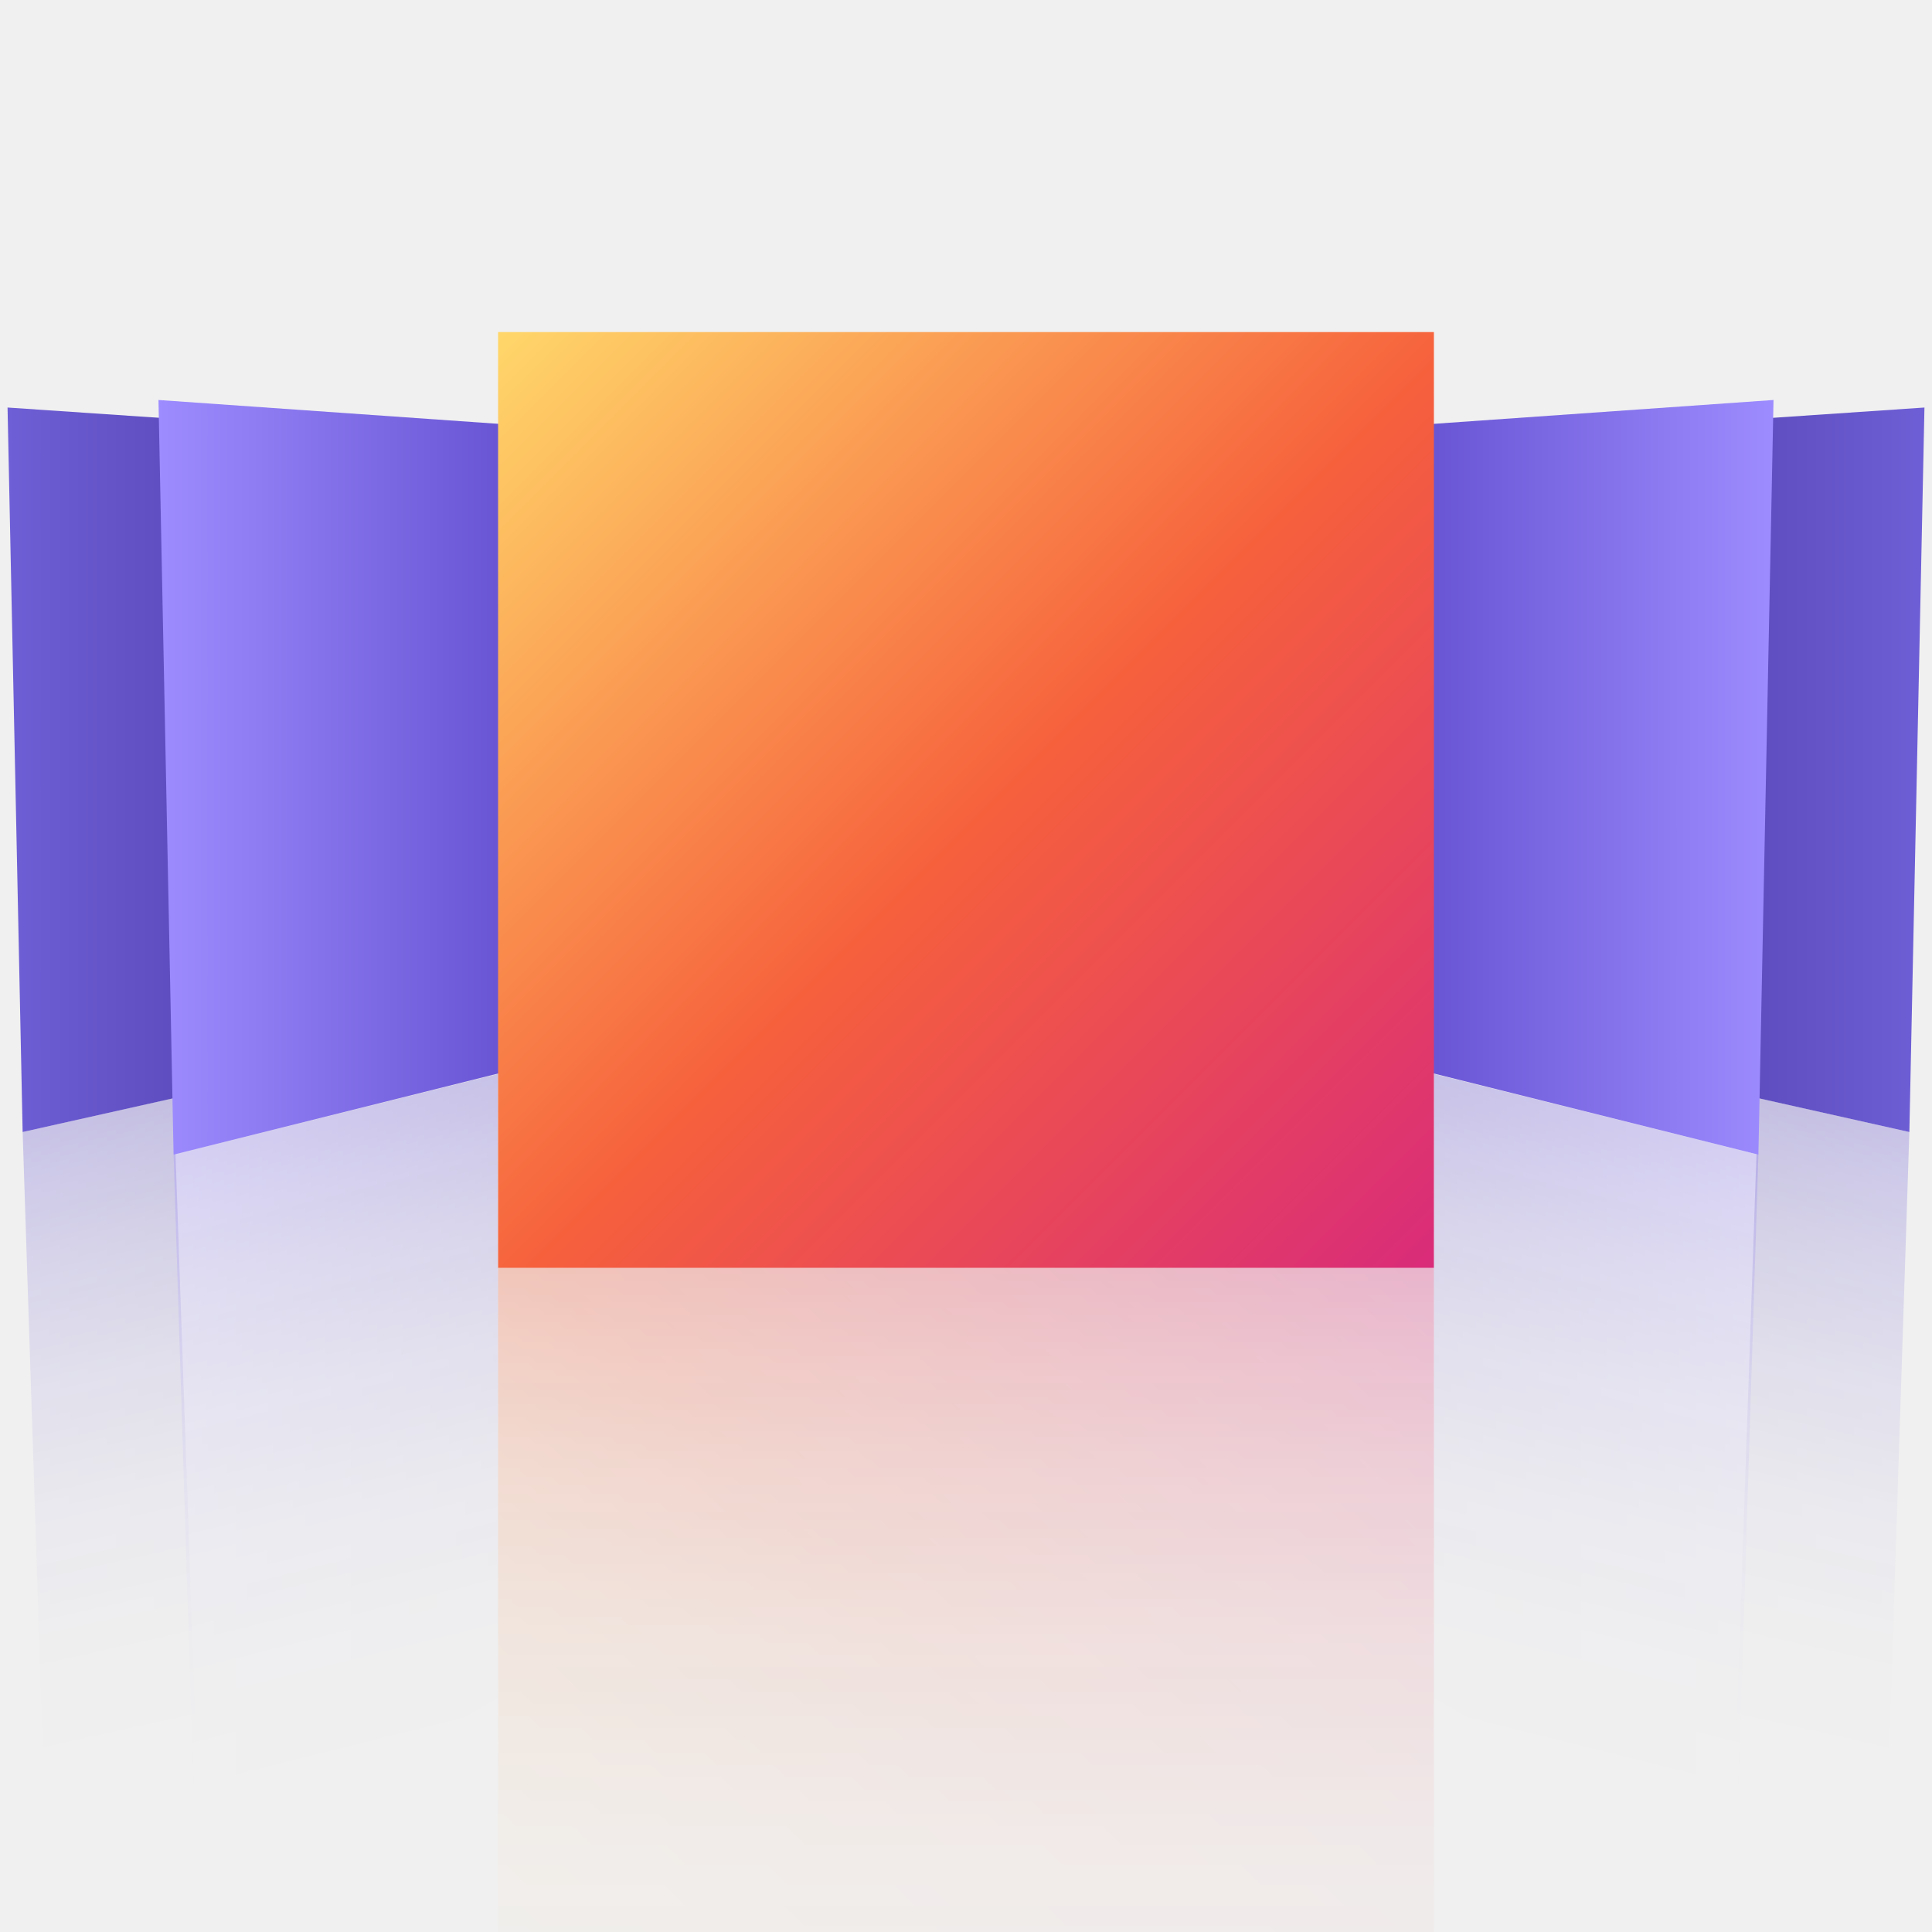
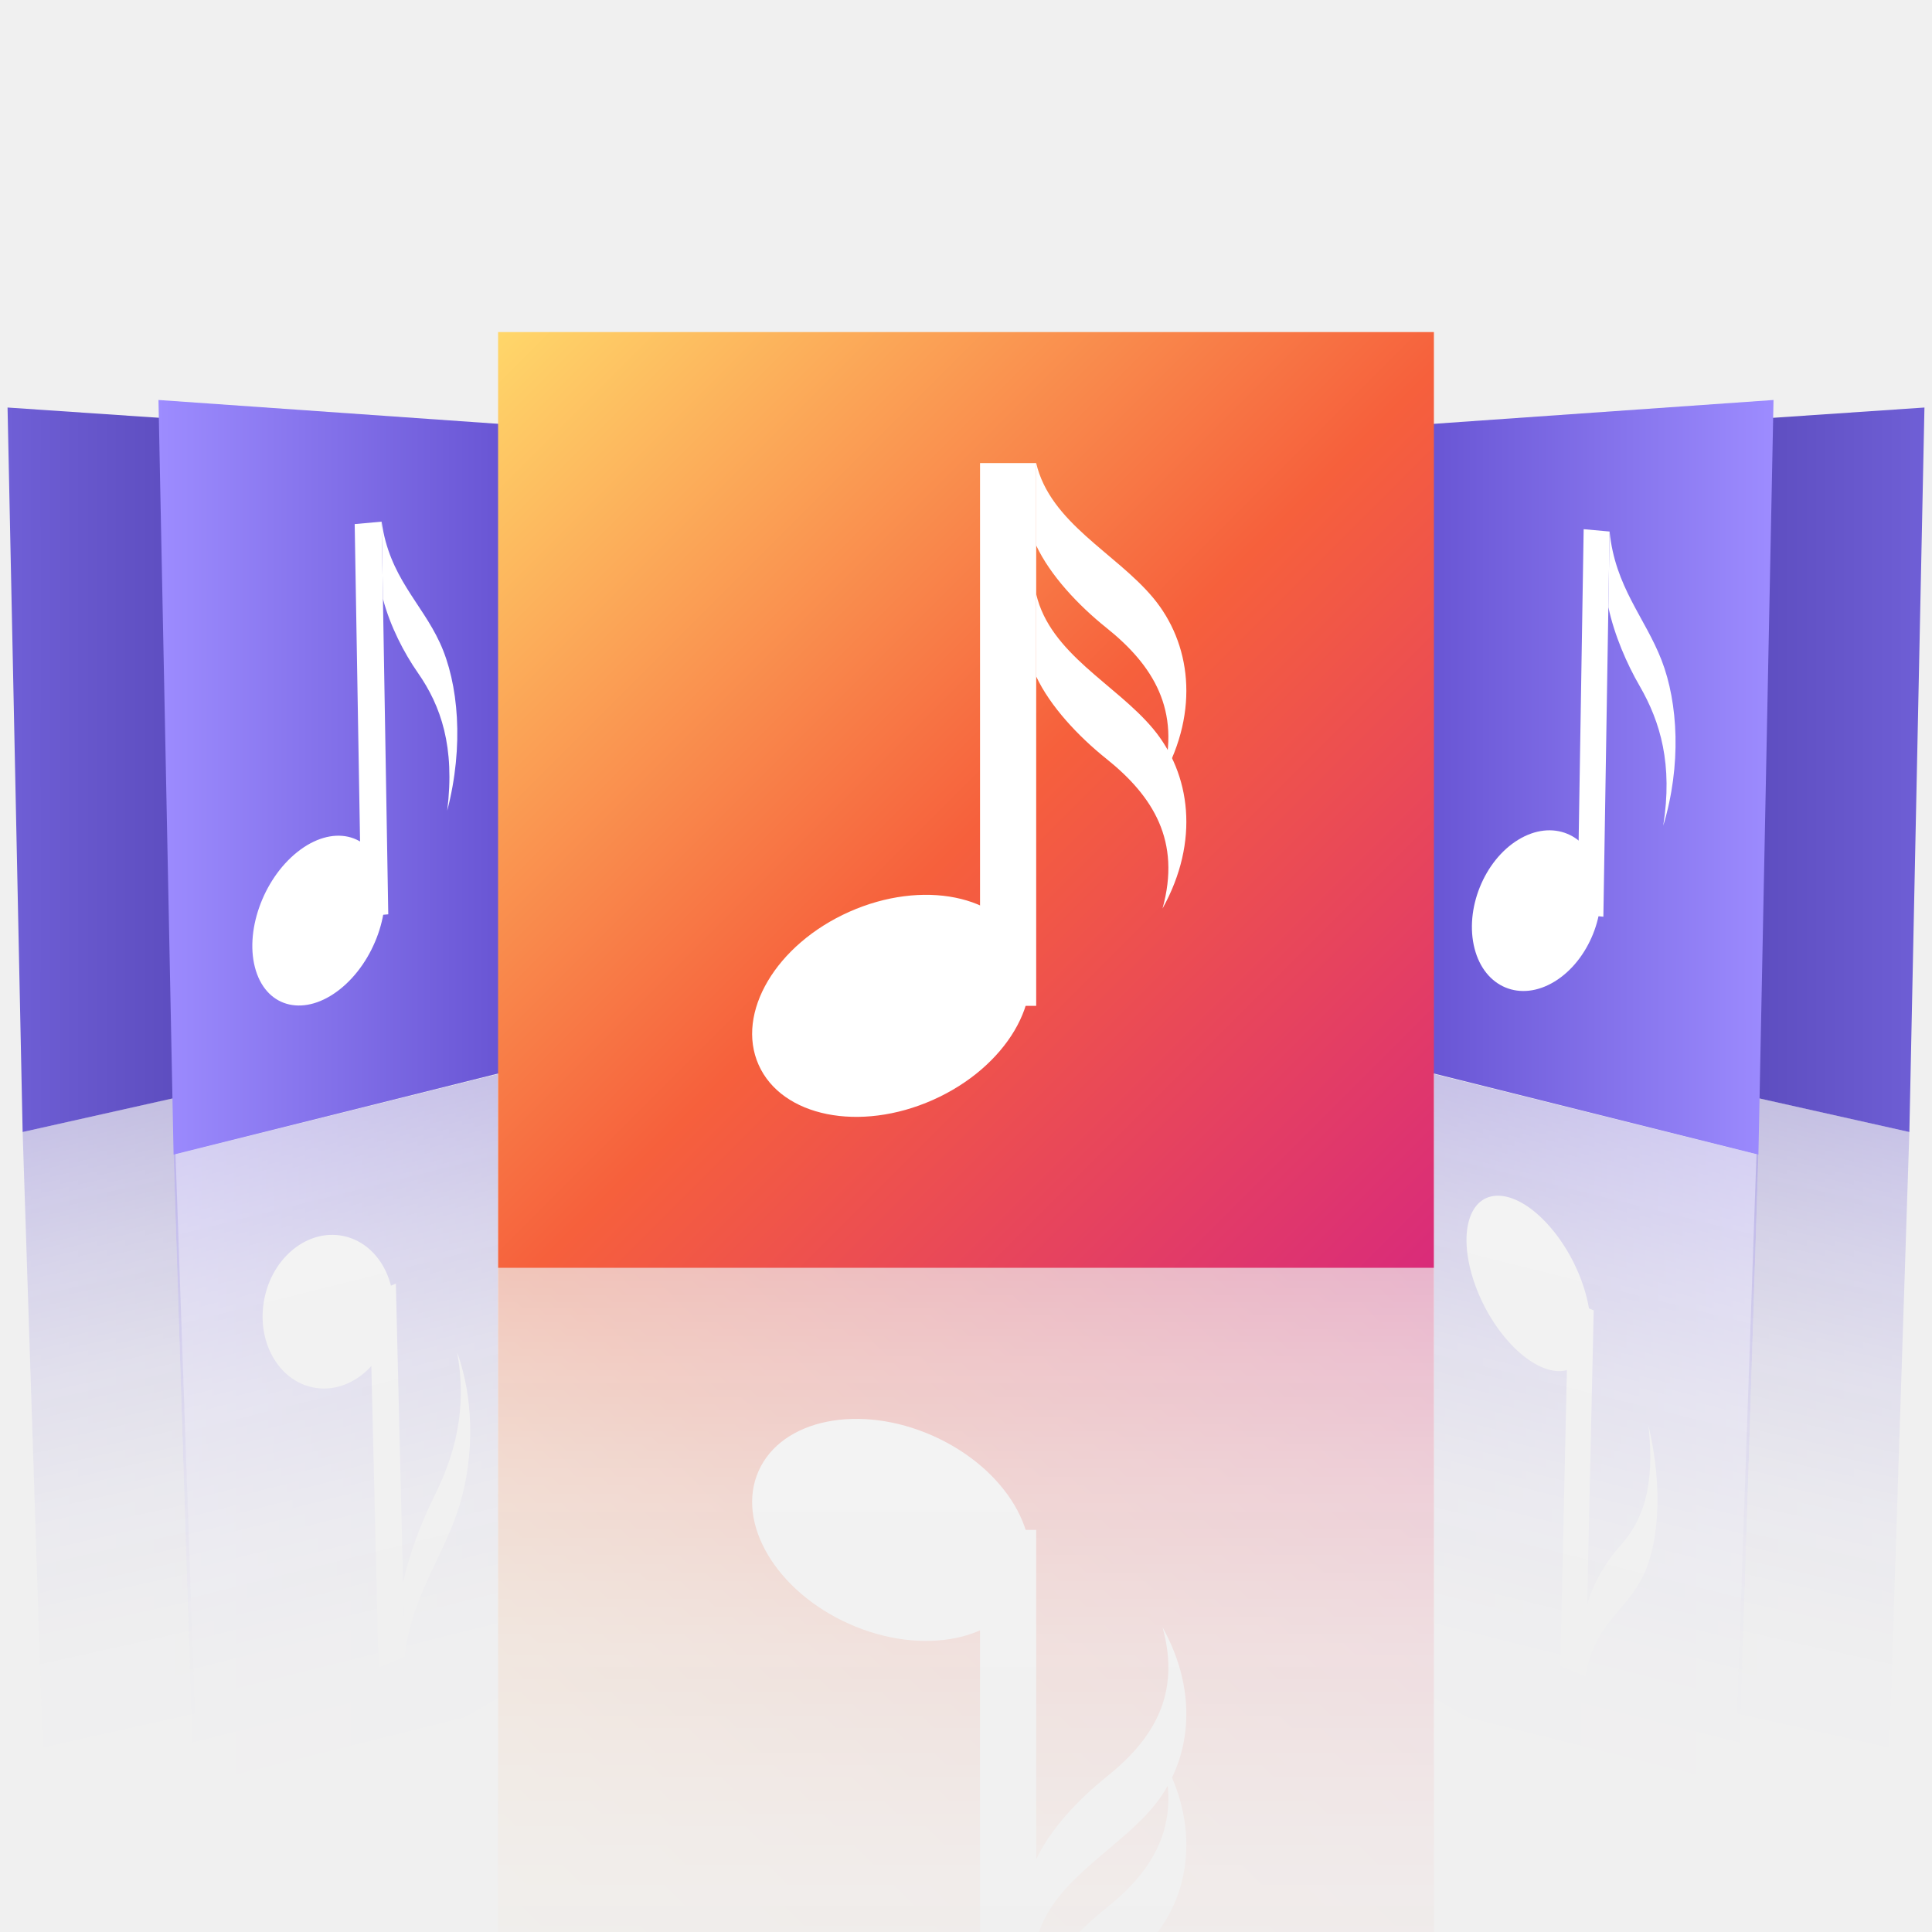
<svg xmlns="http://www.w3.org/2000/svg" viewBox="0 0 256 256">
  <defs>
    <linearGradient id="cover" x1="0" y1="0" x2="1" y2="1">
      <stop offset="0" stop-color="#ffd76a" />
      <stop offset="0.52" stop-color="#f6603c" />
      <stop offset="1" stop-color="#d92b7a" />
    </linearGradient>
    <linearGradient id="cover-mirrored" href="#cover" x1="0" y1="1" x2="1" y2="0" />
    <linearGradient id="near" x1="0" y1="0" x2="1" y2="0" gradientUnits="userSpaceOnUse">
      <stop offset="0" stop-color="#9d8cff" />
      <stop offset="1" stop-color="#5a46c8" />
    </linearGradient>
    <linearGradient id="near-left" href="#near" x1="21" x2="79" />
    <linearGradient id="near-right" href="#near" x1="235" x2="177" />
    <linearGradient id="far" x1="0" y1="0" x2="1" y2="0" gradientUnits="userSpaceOnUse">
      <stop offset="0" stop-color="#6f5fd6" />
      <stop offset="1" stop-color="#3f2f99" />
    </linearGradient>
    <linearGradient id="far-left" href="#far" x1="1" x2="61" />
    <linearGradient id="far-right" href="#far" x1="255" x2="195" />
+     <path id="flag" d="M0,0 C1.5,8 8.5,12 12.5,18 C16.5,24 17.5,33 13.5,42 C15.5,33 12.5,27 7.5,22 C4.5,19 1.5,15 0,11 Z" />
+     <ellipse id="notehead" cx="42" cy="72" rx="15.5" ry="11" transform="rotate(-24 42 72)" />
+     <g id="eighth" fill="#ffffff">
+       <use href="#notehead" />
+       <rect x="51.5" y="16" width="6" height="56" />
+       <use href="#flag" transform="translate(57.5 16)" />
+     </g>
+     <g id="sixteenth" fill="#ffffff">
+       <use href="#notehead" />
+       <rect x="51.5" y="14" width="6" height="58" />
+       <use href="#flag" transform="translate(57.5 14) scale(1 0.8)" />
+       <use href="#flag" transform="translate(57.5 28) scale(1 0.8)" />
+     </g>
+     <clipPath id="near-left-shown">
+       <polygon points="23,141 66,130.3 66,213 26,236" />
+     </clipPath>
+     <clipPath id="near-right-shown">
+       <polygon points="233,141 190,130.3 190,213 230,236" />
+     </clipPath>
    <linearGradient id="fade" gradientUnits="userSpaceOnUse">
      <stop offset="0" stop-color="#ffffff" stop-opacity="0.3" />
      <stop offset="0.2" stop-color="#ffffff" stop-opacity="0.192" />
      <stop offset="0.4" stop-color="#ffffff" stop-opacity="0.108" />
      <stop offset="0.6" stop-color="#ffffff" stop-opacity="0.048" />
      <stop offset="0.8" stop-color="#ffffff" stop-opacity="0.012" />
      <stop offset="1" stop-color="#ffffff" stop-opacity="0" />
    </linearGradient>
    <linearGradient id="fade-far-left" href="#fade" x1="32" y1="131.5" x2="50.1" y2="212.4" />
    <linearGradient id="fade-near-left" href="#fade" x1="51" y1="134" x2="71.5" y2="215.9" />
    <linearGradient id="fade-middle" href="#fade" x1="0" y1="156" x2="0" y2="280" />
    <linearGradient id="fade-near-right" href="#fade" x1="205" y1="134" x2="184.5" y2="215.9" />
    <linearGradient id="fade-far-right" href="#fade" x1="224" y1="131.5" x2="205.9" y2="212.4" />
    <mask id="far-left-reflection" maskUnits="userSpaceOnUse" x="0" y="0" width="256" height="300">
      <rect width="256" height="300" fill="url(#fade-far-left)" />
    </mask>
    <mask id="near-left-reflection" maskUnits="userSpaceOnUse" x="0" y="0" width="256" height="300">
      <rect width="256" height="300" fill="url(#fade-near-left)" />
    </mask>
    <mask id="middle-reflection" maskUnits="userSpaceOnUse" x="0" y="0" width="256" height="300">
      <rect width="256" height="300" fill="url(#fade-middle)" />
    </mask>
    <mask id="near-right-reflection" maskUnits="userSpaceOnUse" x="0" y="0" width="256" height="300">
      <rect width="256" height="300" fill="url(#fade-near-right)" />
    </mask>
    <mask id="far-right-reflection" maskUnits="userSpaceOnUse" x="0" y="0" width="256" height="300">
      <rect width="256" height="300" fill="url(#fade-far-right)" />
    </mask>
  </defs>
  <g transform="translate(0 12)">
    <polygon points="3,138 23,133.5 26,220 6,230" fill="url(#far-left)" mask="url(#far-left-reflection)" />
-     <polygon points="23,141 66,130.3 66,213 26,236" fill="url(#near-left)" mask="url(#near-left-reflection)" />
-     <rect x="66" y="156" width="124" height="124" fill="url(#cover-mirrored)" mask="url(#middle-reflection)" />
-     <polygon points="233,141 190,130.3 190,213 230,236" fill="url(#near-right)" mask="url(#near-right-reflection)" />
+     <g clip-path="url(#near-left-shown)" mask="url(#near-left-reflection)">
+       <rect width="256" height="256" fill="url(#near-left)" />
+       <use href="#eighth" transform="matrix(0.5796 -0.2399 -0.0213 -0.8829 20.66 235.45)" />
+     </g>
+     <g mask="url(#middle-reflection)">
+       <rect x="66" y="156" width="124" height="124" fill="url(#cover-mirrored)" />
+       <use href="#sixteenth" transform="matrix(1.24 0 0 -1.24 66 280)" />
+     </g>
+     <g clip-path="url(#near-right-shown)" mask="url(#near-right-reflection)">
+       <rect width="256" height="256" fill="url(#near-right)" />
+       <use href="#eighth" transform="matrix(0.5571 0.2305 0.0193 -0.8663 177.75 210.75)" />
+     </g>
    <polygon points="253,138 233,133.5 230,220 250,230" fill="url(#far-right)" mask="url(#far-right-reflection)" />
    <polygon points="1,42 60,46 61,125 3,138" fill="url(#far-left)" />
    <polygon points="196,46 255,42 253,138 195,125" fill="url(#far-right)" />
    <polygon points="21,41 78,45 79,127 23,141" fill="url(#near-left)" />
+     <use href="#eighth" transform="matrix(0.5949 -0.0538 0.0157 0.9291 16.11 45.35)" />
    <polygon points="178,45 235,41 233,141 177,127" fill="url(#near-right)" />
+     <use href="#eighth" transform="matrix(0.5724 0.0518 -0.0147 0.9114 180.60 40.87)" />
    <rect x="66" y="32" width="124" height="124" fill="url(#cover)" />
+     <use href="#sixteenth" transform="matrix(1.24 0 0 1.24 66 32)" />
  </g>
</svg>
